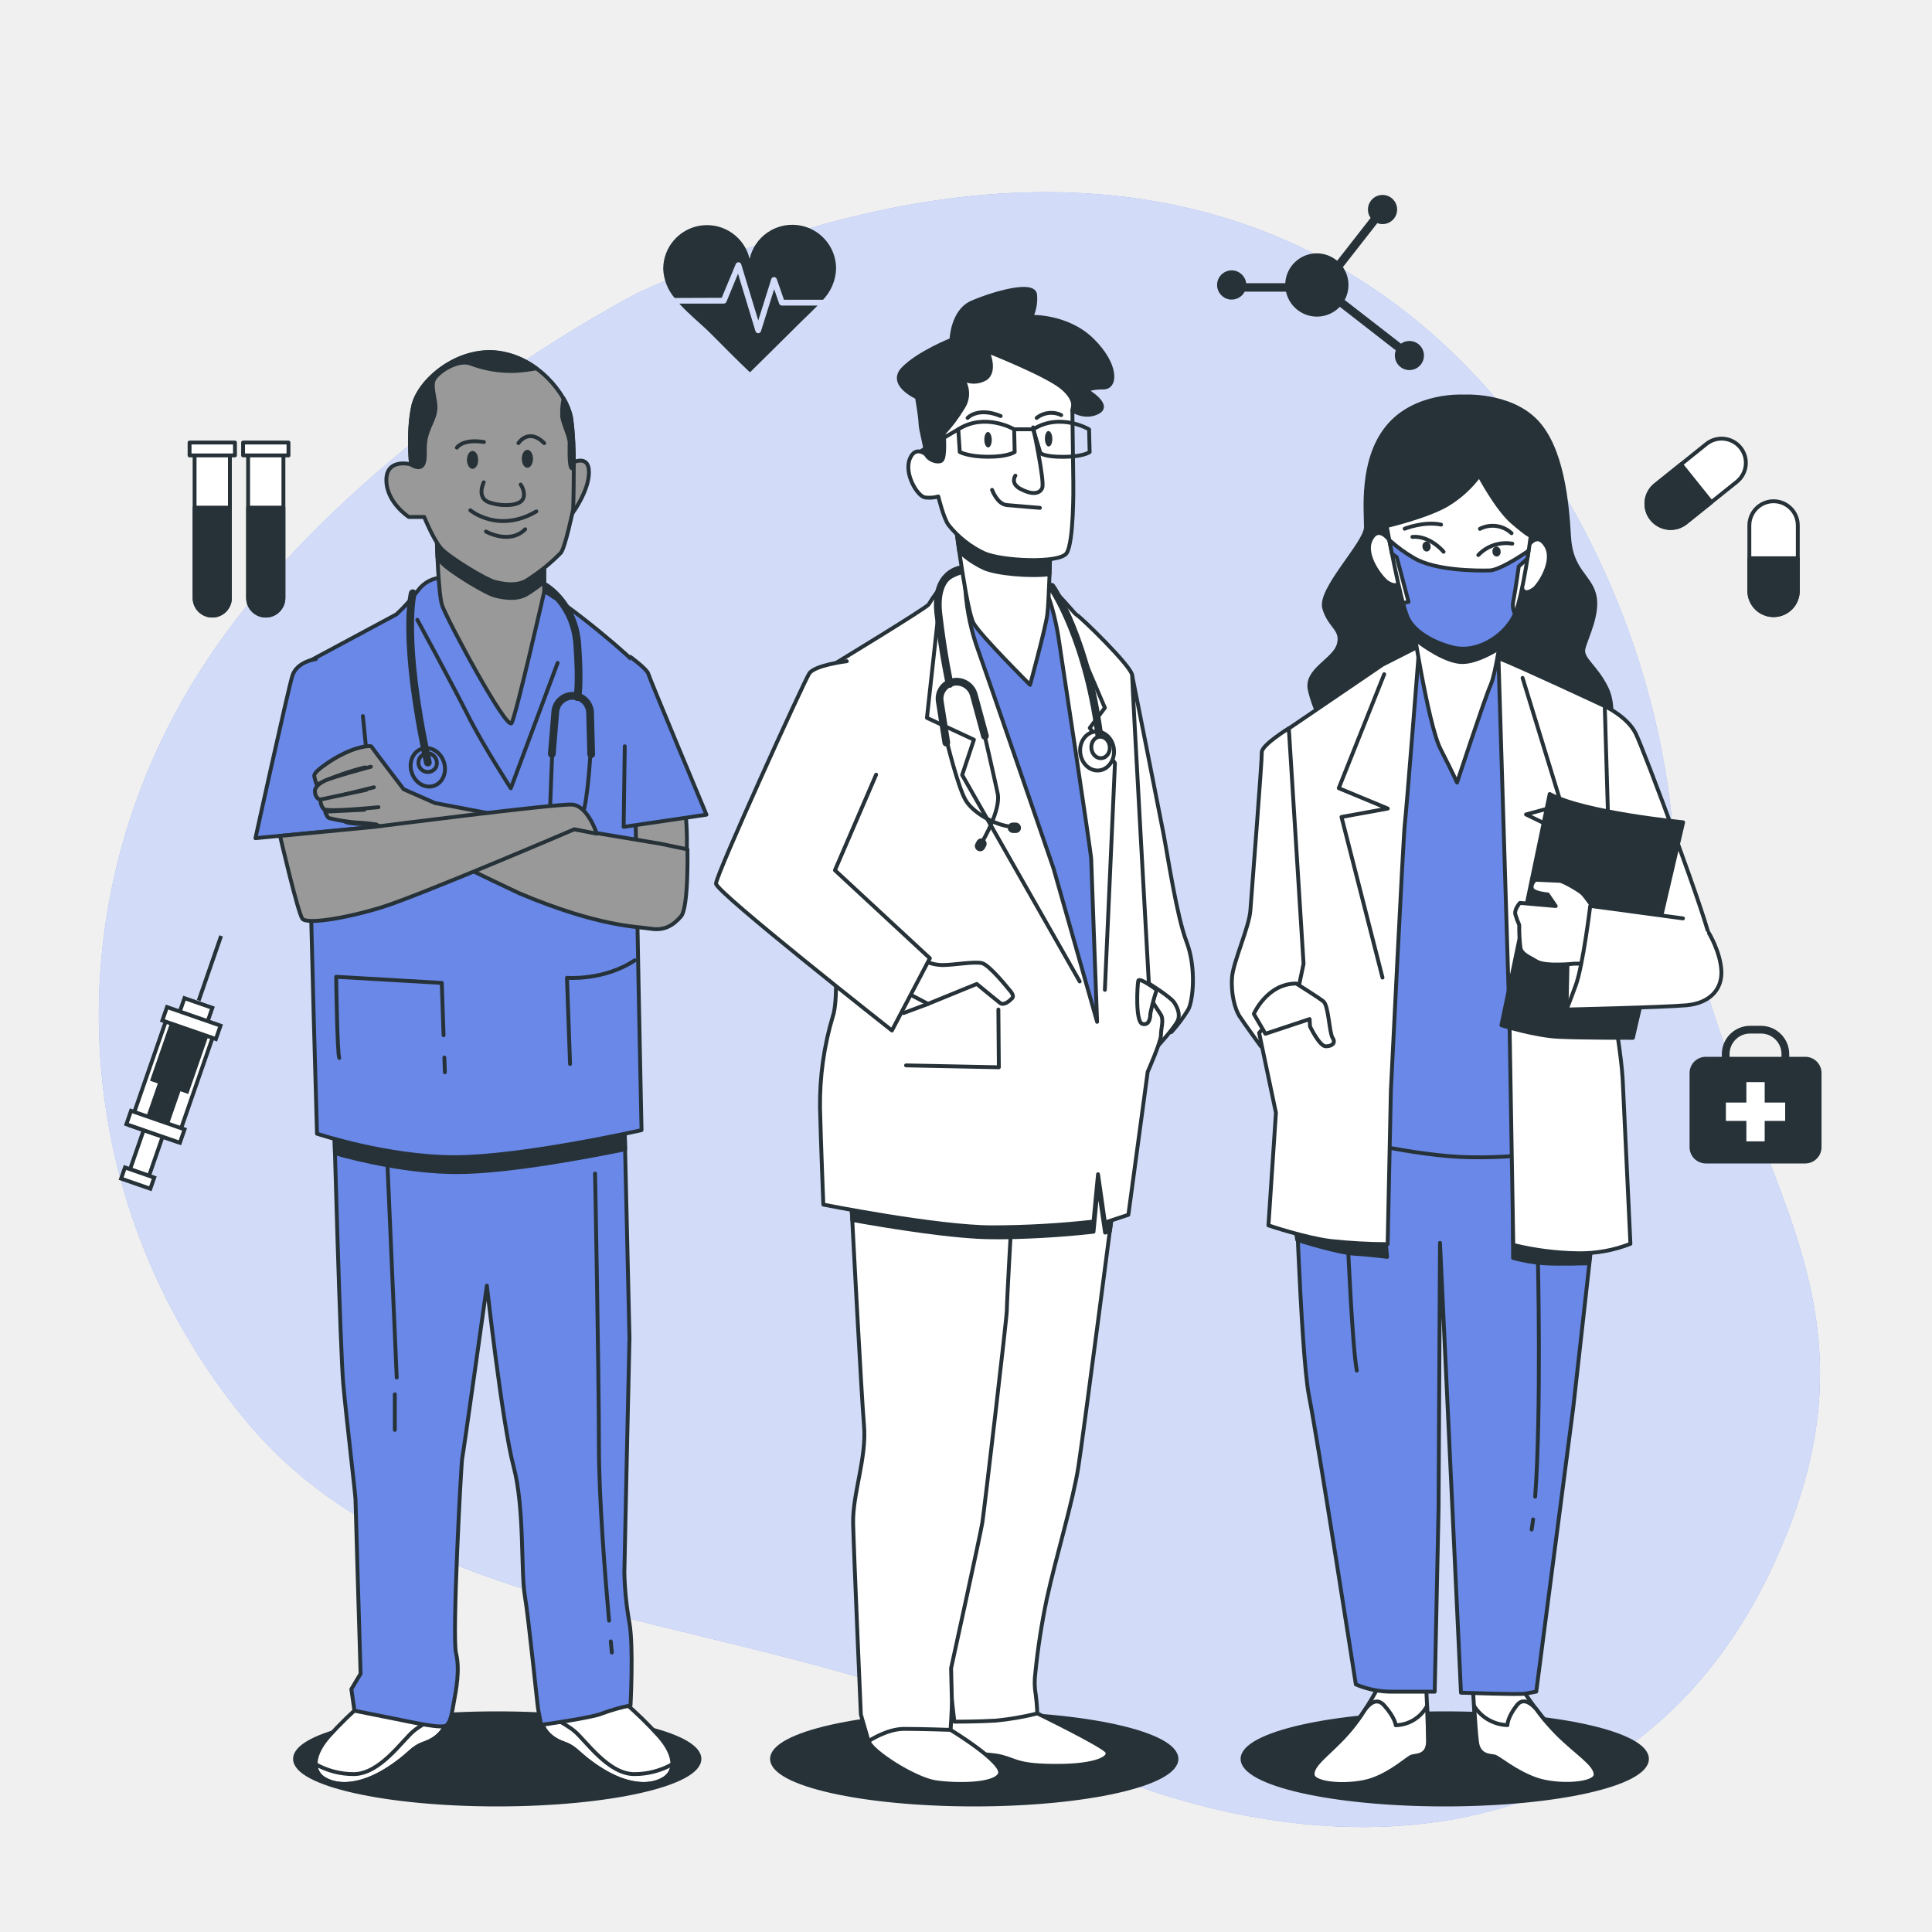
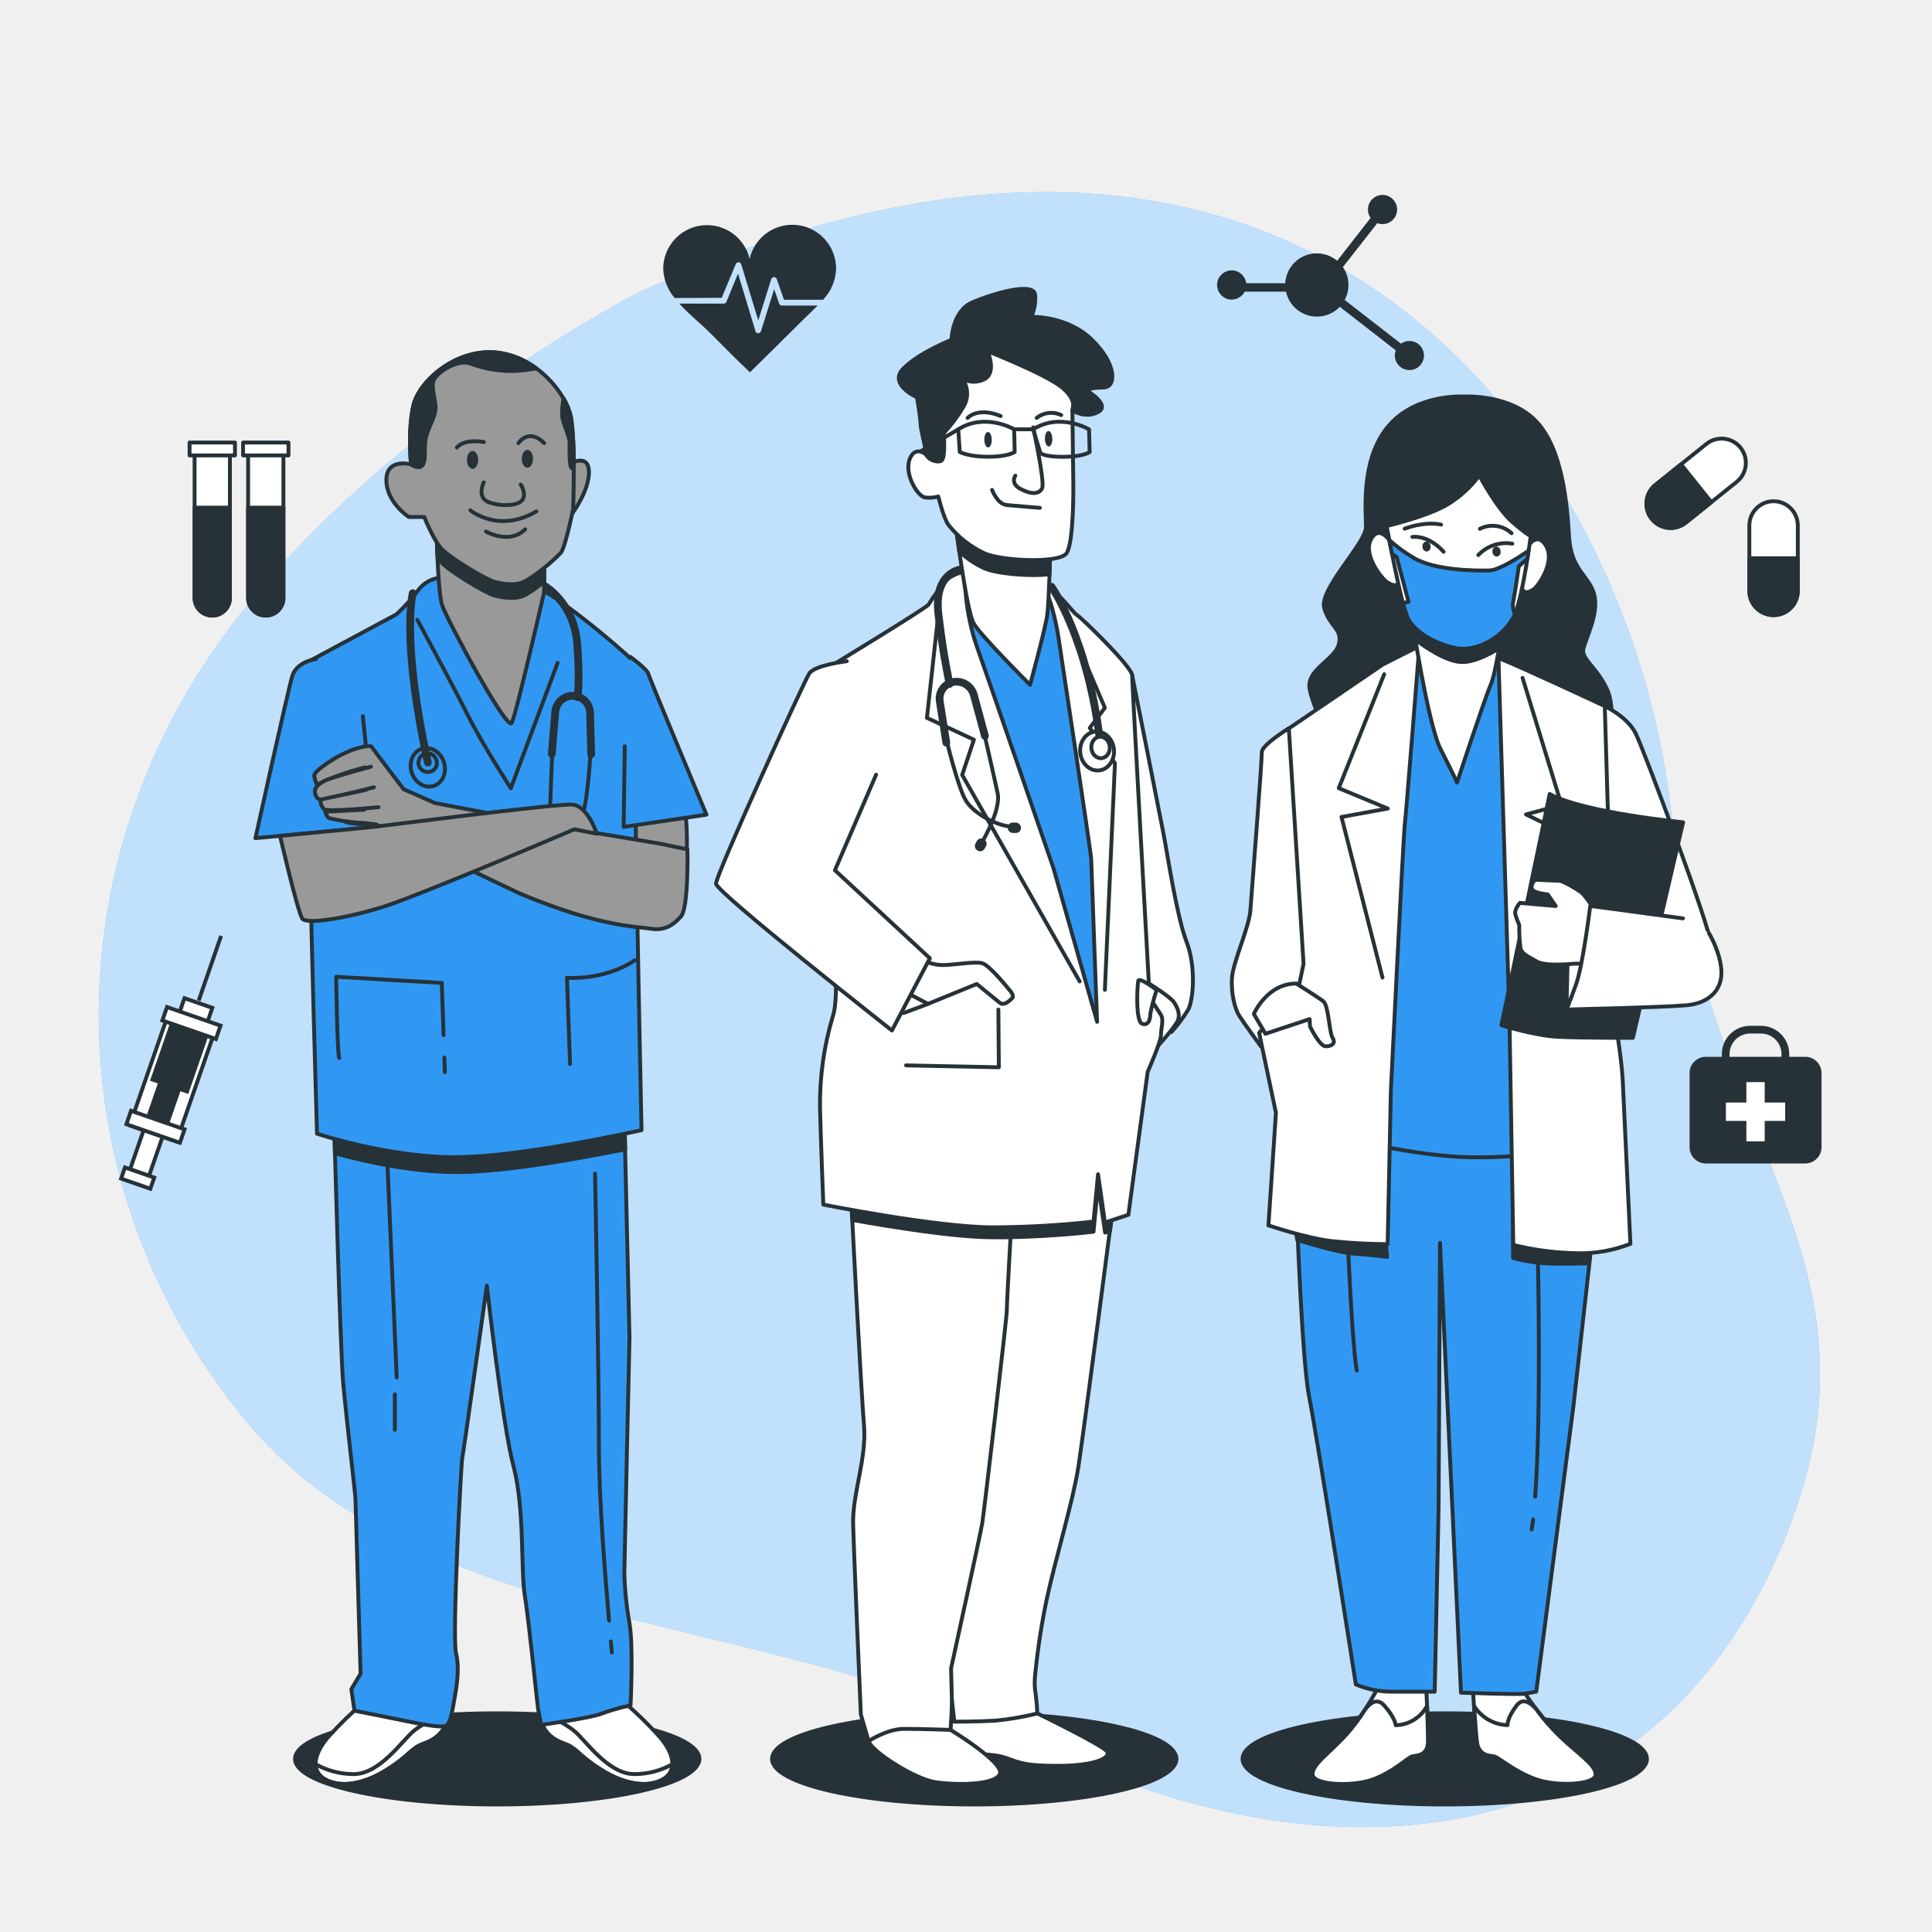
<svg xmlns="http://www.w3.org/2000/svg" viewBox="0 0 500 500">
-   <g id="freepik--background-simple--inject-70">
-     <path d="M165.19,75.75s-75.77,38.61-113.56,98.1-34.8,136,11.12,192.78S196.44,416,269.93,452s154.57,28.58,189.32-47.66S441.6,299.57,432.6,211.36,344.07-6,165.19,75.75Z" style="fill:#6988E7" />
+   <g id="freepik--background-simple--inject-2">
+     <path d="M165.19,75.75s-75.77,38.61-113.56,98.1-34.8,136,11.12,192.78S196.44,416,269.93,452s154.57,28.58,189.32-47.66S441.6,299.57,432.6,211.36,344.07-6,165.19,75.75Z" style="fill:#3098F3" />
    <path d="M165.19,75.75s-75.77,38.61-113.56,98.1-34.8,136,11.12,192.78S196.44,416,269.93,452s154.57,28.58,189.32-47.66S441.6,299.57,432.6,211.36,344.07-6,165.19,75.75Z" style="fill:#fff;opacity:0.7" />
  </g>
-   <g id="freepik--Icons--inject-70">
+   <g id="freepik--Icons--inject-2">
    <path d="M467.2,273.5h-4.15v-.71a7.32,7.32,0,0,0-7.31-7.31h-2.81a7.32,7.32,0,0,0-7.32,7.31v.71h-4.14a4.2,4.2,0,0,0-4.21,4.21v19.18a4.21,4.21,0,0,0,4.21,4.21H467.2a4.22,4.22,0,0,0,4.21-4.21V277.71A4.21,4.21,0,0,0,467.2,273.5Zm-19.59-.71a5.32,5.32,0,0,1,5.32-5.31h2.81a5.31,5.31,0,0,1,5.31,5.31v.71H447.61Z" style="fill:#263238" />
    <polygon points="462 285.34 456.7 285.34 456.7 280.05 451.96 280.05 451.96 285.34 446.66 285.34 446.66 290.09 451.96 290.09 451.96 295.38 456.7 295.38 456.7 290.09 462 290.09 462 285.34" style="fill:#fff" />
    <path d="M459,159.2h0a6.27,6.27,0,0,1-6.27-6.28V136a6.27,6.27,0,0,1,6.27-6.28h0a6.27,6.27,0,0,1,6.27,6.28v16.89A6.27,6.27,0,0,1,459,159.2Z" style="fill:#fff;stroke:#263238;stroke-linecap:round;stroke-linejoin:round" />
    <path d="M459,159.2h0a6.27,6.27,0,0,1-6.27-6.28v-8.45h12.54v8.45A6.27,6.27,0,0,1,459,159.2Z" style="fill:#263238;stroke:#263238;stroke-linecap:round;stroke-linejoin:round" />
    <path d="M427.46,134.28h0a6.26,6.26,0,0,1,1-8.82l13.17-10.58a6.29,6.29,0,0,1,8.83,1h0a6.28,6.28,0,0,1-1,8.82l-13.18,10.57A6.27,6.27,0,0,1,427.46,134.28Z" style="fill:#fff;stroke:#263238;stroke-linecap:round;stroke-linejoin:round" />
    <path d="M427.46,134.28h0a6.26,6.26,0,0,1,1-8.82l6.59-5.29,7.85,9.79-6.59,5.28A6.27,6.27,0,0,1,427.46,134.28Z" style="fill:#263238;stroke:#263238;stroke-linecap:round;stroke-linejoin:round" />
    <path d="M364.75,88.24a3.75,3.75,0,0,0-2.18.7L348,77.63a8.15,8.15,0,0,0-.46-8.5l8.9-11.38a3.78,3.78,0,1,0-2.42-3.52,3.69,3.69,0,0,0,.69,2.17l-8.66,11.09a8.17,8.17,0,0,0-13.42,5.8H322.51a3.78,3.78,0,1,0-.39,2.19h10.7a8.18,8.18,0,0,0,13.92,3.92l14.49,11.27a3.77,3.77,0,1,0,3.52-2.43Z" style="fill:#263238" />
    <path d="M68.78,159.32h0a4.58,4.58,0,0,1-4.57-4.57v-38h9.14v38A4.57,4.57,0,0,1,68.78,159.32Z" style="fill:#fff;stroke:#263238;stroke-linecap:round;stroke-linejoin:round" />
    <path d="M68.78,159.32h0a4.58,4.58,0,0,1-4.57-4.57V131.38h9.14v23.37A4.57,4.57,0,0,1,68.78,159.32Z" style="fill:#263238;stroke:#263238;stroke-linecap:round;stroke-linejoin:round" />
    <rect x="62.91" y="114.53" width="11.75" height="3.33" style="fill:#fff;stroke:#263238;stroke-linecap:round;stroke-linejoin:round" />
    <path d="M54.93,159.32h0a4.58,4.58,0,0,1-4.57-4.57v-38H59.5v38A4.57,4.57,0,0,1,54.93,159.32Z" style="fill:#fff;stroke:#263238;stroke-linecap:round;stroke-linejoin:round" />
    <path d="M54.93,159.32h0a4.58,4.58,0,0,1-4.57-4.57V131.38H59.5v23.37A4.57,4.57,0,0,1,54.93,159.32Z" style="fill:#263238;stroke:#263238;stroke-linecap:round;stroke-linejoin:round" />
    <rect x="49.06" y="114.53" width="11.75" height="3.33" style="fill:#fff;stroke:#263238;stroke-linecap:round;stroke-linejoin:round" />
    <path d="M186.78,77.07l3.64-8.74a.77.77,0,0,1,.73-.46.75.75,0,0,1,.68.53l4.41,14.54,3.36-10.71a.75.75,0,0,1,.7-.53.8.8,0,0,1,.72.5l1.87,5.38H213a12.21,12.21,0,0,0,3.38-8A11.33,11.33,0,0,0,194,67a11.33,11.33,0,0,0-22.36,2.59,12.36,12.36,0,0,0,2.95,7.53Z" style="fill:#263238" />
    <path d="M202.36,79.08a.75.75,0,0,1-.71-.5l-1.3-3.74-3.41,10.87a.76.76,0,0,1-.72.53h0a.74.74,0,0,1-.71-.54L191,70.83l-3,7.28a.75.75,0,0,1-.69.46H175.8c2.47,2.76,5.55,5.2,7.85,7.47,3.48,3.44,6.89,7,10.44,10.32,4.55-4.49,9.13-9,13.64-13.49,1.25-1.25,2.61-2.49,3.87-3.79Z" style="fill:#263238" />
    <rect x="36.2" y="287.7" width="5.19" height="16.19" transform="translate(-21.51 587.97) rotate(-160.87)" style="fill:#fff;stroke:#263238;stroke-miterlimit:10" />
    <rect x="31.63" y="303.36" width="8.01" height="3.05" transform="translate(-30.62 604.62) rotate(-160.87)" style="fill:#fff;stroke:#263238;stroke-miterlimit:10" />
    <rect x="38.04" y="264.83" width="12.83" height="29.33" transform="translate(-5.16 558.11) rotate(-160.87)" style="fill:#fff;stroke:#263238;stroke-miterlimit:10" />
    <rect x="41.87" y="265.19" width="9.47" height="16.19" transform="translate(1.06 546.75) rotate(-160.87)" style="fill:#263238;stroke:#263238;stroke-miterlimit:10" />
    <rect x="40.4" y="275.58" width="5.19" height="16.19" transform="translate(-9.36 565.77) rotate(-160.87)" style="fill:#263238;stroke:#263238;stroke-miterlimit:10" />
    <rect x="32.91" y="289.78" width="14.66" height="3.67" transform="translate(-17.31 580.31) rotate(-160.87)" style="fill:#fff;stroke:#263238;stroke-miterlimit:10" />
    <rect x="46.74" y="259.44" width="7.64" height="4.89" transform="translate(12.49 525.88) rotate(-160.87)" style="fill:#fff;stroke:#263238;stroke-miterlimit:10" />
    <rect x="42.23" y="262.94" width="14.66" height="3.67" transform="translate(9.6 531.16) rotate(-160.87)" style="fill:#fff;stroke:#263238;stroke-miterlimit:10" />
    <line x1="51.42" y1="258.95" x2="57.22" y2="242.21" style="fill:none;stroke:#263238;stroke-miterlimit:10" />
  </g>
-   <g id="freepik--character-3--inject-70">
+   <g id="freepik--character-3--inject-2">
    <ellipse cx="373.9" cy="455.2" rx="52.33" ry="11.8" style="fill:#263238;stroke:#263238;stroke-linecap:round;stroke-linejoin:round" />
    <path d="M333.55,188.48s-7.08,4.33-7,6.23-2.64,36.55-2.95,40.88-4.43,13.27-4.75,17.33.7,8.13,1.89,10,5.56,7.85,5.56,7.85l11.75-18.15a103.73,103.73,0,0,0,.18-11.91C338.05,232.06,333.55,188.48,333.55,188.48Z" style="fill:#fff;stroke:#263238;stroke-linecap:round;stroke-linejoin:round" />
    <path d="M378.76,102.62s-12.5-.8-19.62,7.87-5.59,21.93-5.64,26-12.14,16-10.8,20.86,4.9,5.41,3.76,9.47-8.58,6.5-7.5,11.65,5,12.45,5,12.45l72,.49s2.57-7.58-.17-13.27-6.63-7.57-6-10.28,4.11-9.21,2.77-14.08-6-6.22-6.49-14.89-1.77-23-8.65-30S378.76,102.62,378.76,102.62Z" style="fill:#263238;stroke:#263238;stroke-linecap:round;stroke-linejoin:round" />
    <path d="M356.62,436.73a64,64,0,0,1-8,11.92c-4.6,5.15-9.06,7.86-8.91,10.57s10.19,3.24,15.5,1.34,9.17-5.69,10.24-6,4.06,0,4.13-3.8-.51-14.62-.51-14.62Z" style="fill:#fff;stroke:#263238;stroke-linecap:round;stroke-linejoin:round" />
    <path d="M355.19,460.56c5.32-1.9,9.17-5.69,10.24-6s4.06,0,4.13-3.8c0-2-.11-6-.25-9.27a9.45,9.45,0,0,1-8.1,5s-.1-1.9-3-5.14c-1.87-2.12-3.76-.45-4.86,1l-.89,1.34-.07.13h0a48,48,0,0,1-3.78,4.87c-4.6,5.15-9.06,7.86-8.91,10.57S349.88,462.46,355.19,460.56Z" style="fill:#fff;stroke:#263238;stroke-linecap:round;stroke-linejoin:round" />
    <path d="M393.67,436.71a74.28,74.28,0,0,0,9.3,11.91c5.15,5.14,9.9,7.84,10,10.55s-9.84,3.25-15.36,1.36-9.78-5.68-10.87-5.95-4.07,0-4.54-3.78-1.06-14.62-1.06-14.62Z" style="fill:#fff;stroke:#263238;stroke-linecap:round;stroke-linejoin:round" />
    <path d="M397.65,460.53c-5.51-1.89-9.78-5.68-10.87-5.95s-4.07,0-4.54-3.78c-.25-2-.53-6-.74-9.28a10.6,10.6,0,0,0,8.63,4.94s-.1-1.9,2.43-5.15c1.65-2.11,3.72-.45,5,1,.33.44.67.88,1,1.34l.09.13h0a59.77,59.77,0,0,0,4.3,4.87c5.15,5.14,9.9,7.84,10,10.55S403.17,462.42,397.65,460.53Z" style="fill:#fff;stroke:#263238;stroke-linecap:round;stroke-linejoin:round" />
-     <path d="M334.87,293.8s1.67,56.31,3.89,67.41,12.13,74.72,12.13,74.72a23.81,23.81,0,0,0,9.58,1.88H371.3l1-47.38.37-68.77,5.43,116.41s14.92.53,16.53.26,2.95-.54,2.95-.54l9.59-73.65,5.49-49,.3-19.49s-45.84-1.59-59.16-2.67S335,291.63,335,291.63Z" style="fill:#6988E7;stroke:#263238;stroke-linecap:round;stroke-linejoin:round" />
+     <path d="M334.87,293.8s1.67,56.31,3.89,67.41,12.13,74.72,12.13,74.72a23.81,23.81,0,0,0,9.58,1.88H371.3l1-47.38.37-68.77,5.43,116.41s14.92.53,16.53.26,2.95-.54,2.95-.54l9.59-73.65,5.49-49,.3-19.49s-45.84-1.59-59.16-2.67S335,291.63,335,291.63Z" style="fill:#3098F3;stroke:#263238;stroke-linecap:round;stroke-linejoin:round" />
    <path d="M396.77,393.22c-.12.94-.24,1.81-.38,2.61" style="fill:none;stroke:#263238;stroke-linecap:round;stroke-linejoin:round" />
    <path d="M398,325.43s.93,40.12-.7,61.9" style="fill:none;stroke:#263238;stroke-linecap:round;stroke-linejoin:round" />
    <path d="M348.85,322.21s1.15,26.54,2.29,32.49" style="fill:none;stroke:#263238;stroke-linecap:round;stroke-linejoin:round" />
    <path d="M391.58,305.3v20.26a43.83,43.83,0,0,0,7.93,1.37c4.11.27,11.78,0,11.78,0l.55-7.67Z" style="fill:#263238;stroke:#263238;stroke-linecap:round;stroke-linejoin:round" />
    <path d="M335.72,320.9s10.41,3.29,14.79,3.56,8.48.82,8.48.82l-.54-5.47-23.28-2.19Z" style="fill:#263238;stroke:#263238;stroke-linecap:round;stroke-linejoin:round" />
-     <path d="M367.32,167.07l-8.17,9.21-22.66,16.53L341.32,293s18.06,4.86,33.56,6.21,35.43-2.2,35.43-2.2l-2.93-105s-8.82-13-13.34-16.51-6.59-6.76-12.58-7.3S367.32,167.07,367.32,167.07Z" style="fill:#6988E7;stroke:#263238;stroke-linecap:round;stroke-linejoin:round" />
+     <path d="M367.32,167.07l-8.17,9.21-22.66,16.53L341.32,293s18.06,4.86,33.56,6.21,35.43-2.2,35.43-2.2l-2.93-105s-8.82-13-13.34-16.51-6.59-6.76-12.58-7.3S367.32,167.07,367.32,167.07Z" style="fill:#3098F3;stroke:#263238;stroke-linecap:round;stroke-linejoin:round" />
    <path d="M357.84,172l-24.29,16.53,3.81,60.91-1.29,6.12-10.21,11.76,4.35,20.66-1.94,29.15s9.65,3.25,16.19,4.05a142.42,142.42,0,0,0,14.66.81l.84-39.8s3.23-66.07,3.61-69,3.75-46,3.75-46Z" style="fill:#fff;stroke:#263238;stroke-linecap:round;stroke-linejoin:round" />
    <polyline points="358.23 174.49 346.47 203.98 359.16 209.25 347.18 211.43 357.79 253" style="fill:none;stroke:#263238;stroke-linecap:round;stroke-linejoin:round" />
    <path d="M365.28,159.22s4.22,28.15,7.54,34.65,4.26,8.66,4.26,8.66,7.22-21.94,8.67-25.19,3-14.89,3-14.89S374.36,167.06,365.28,159.22Z" style="fill:#fff;stroke:#263238;stroke-linecap:round;stroke-linejoin:round" />
    <path d="M365.28,159.22s.38,2.56,1,6.31c2.11,1.61,7.7,5.59,11.83,5.8,3.15.16,7.15-1.88,9.81-3.51.48-2.95.81-5.37.81-5.37S374.36,167.06,365.28,159.22Z" style="fill:#263238;stroke:#263238;stroke-linecap:round;stroke-linejoin:round" />
    <path d="M359.55,139.76s-2.88-4.1-4.82,0,3,10.17,4.38,11c3.92,2.33,2.88-2,2.88-2Z" style="fill:#fff;stroke:#263238;stroke-linecap:round;stroke-linejoin:round" />
    <path d="M395.32,141.53s2.43-4.24,4.81-.24-1.91,10.29-3.19,11.18c-3.66,2.53-3.08-1.81-3.08-1.81Z" style="fill:#fff;stroke:#263238;stroke-linecap:round;stroke-linejoin:round" />
    <path d="M358.87,136.14s10.44-2.44,15.7-5.55a28.82,28.82,0,0,0,8.27-7.53s4.52,8.54,8.5,12,4.81,3.66,4.81,3.66-1.91,14.95-4.07,20.15-9.21,10.26-15.79,8.8c-3.74-.82-10.22-3.52-12.1-8.07S358.87,136.14,358.87,136.14Z" style="fill:#fff;stroke:#263238;stroke-linecap:round;stroke-linejoin:round" />
-     <path d="M385.51,147.63c-3.24.08-14.09.1-19.69-3.28a37.17,37.17,0,0,1-6.27-4.59c.2,1,.44,2.25.7,3.55l1.22.89,3.06,11.56-1.43.31a34.62,34.62,0,0,0,1.09,3.49c1.88,4.55,8.36,7.25,12.1,8.07,6.57,1.45,13.6-3.58,15.78-8.77a4.93,4.93,0,0,1-.43-3.27c.63-3.27,1.41-9,1.41-9l2.23-2c.12-.73.22-1.43.32-2.07C392.9,144.39,387.84,147.57,385.51,147.63Z" style="fill:#6988E7;stroke:#263238;stroke-linecap:round;stroke-linejoin:round" />
+     <path d="M385.51,147.63c-3.24.08-14.09.1-19.69-3.28a37.17,37.17,0,0,1-6.27-4.59c.2,1,.44,2.25.7,3.55l1.22.89,3.06,11.56-1.43.31a34.62,34.62,0,0,0,1.09,3.49c1.88,4.55,8.36,7.25,12.1,8.07,6.57,1.45,13.6-3.58,15.78-8.77a4.93,4.93,0,0,1-.43-3.27c.63-3.27,1.41-9,1.41-9l2.23-2c.12-.73.22-1.43.32-2.07C392.9,144.39,387.84,147.57,385.51,147.63Z" style="fill:#3098F3;stroke:#263238;stroke-linecap:round;stroke-linejoin:round" />
    <path d="M373.6,142.8s-3.49-4.24-8.07-3.85" style="fill:none;stroke:#263238;stroke-linecap:round;stroke-linejoin:round" />
    <path d="M382.59,143.64a9.89,9.89,0,0,1,8.79-2.94" style="fill:none;stroke:#263238;stroke-linecap:round;stroke-linejoin:round" />
    <path d="M363.52,136.83s5-2,9.43-1.06" style="fill:none;stroke:#263238;stroke-linecap:round;stroke-linejoin:round" />
    <path d="M383,136.86a7.21,7.21,0,0,1,8.19,1.14" style="fill:none;stroke:#263238;stroke-linecap:round;stroke-linejoin:round" />
    <path d="M370.24,141.41a1.18,1.18,0,0,1-1,1.34,1.24,1.24,0,0,1-1.1-1.29,1.17,1.17,0,0,1,1-1.34A1.25,1.25,0,0,1,370.24,141.41Z" style="fill:#263238" />
    <path d="M388.35,142.71a1.15,1.15,0,0,1-1,1.34,1.23,1.23,0,0,1-1.1-1.28,1.15,1.15,0,0,1,1-1.34A1.23,1.23,0,0,1,388.35,142.71Z" style="fill:#263238" />
    <path d="M415.28,182.74s5.83,2.7,8,7,19.52,50.89,19.44,54.41-5.82,7.58-11.2,8.13-13.22-9.2-14.39-10.82-1.38-20.58-1.38-20.58Z" style="fill:#fff;stroke:#263238;stroke-linecap:round;stroke-linejoin:round" />
    <path d="M387.8,170.3l2.84,93.14,1,58.75a74.65,74.65,0,0,0,16.63,2.15,35.42,35.42,0,0,0,13.68-2.44s-1.7-36.55-2-42.51-2.28-17.33-2.28-17.33l-2.36-79.32S393.34,172.46,387.8,170.3Z" style="fill:#fff;stroke:#263238;stroke-linecap:round;stroke-linejoin:round" />
    <polyline points="394.04 175.44 404.11 208.29 394.93 210.78 403.86 215.11 392.72 250.5" style="fill:#fff;stroke:#263238;stroke-linecap:round;stroke-linejoin:round" />
    <path d="M401.06,205.49l-12.49,59.84s8.54,2.7,14.78,3,19.24.26,19.24.26l13-55.78S410,210.36,401.06,205.49Z" style="fill:#263238;stroke:#263238;stroke-linecap:round;stroke-linejoin:round" />
    <path d="M405.41,261.26l.41-18.7,9.91,2.09S409.18,259.08,405.41,261.26Z" style="fill:#fff;stroke:#263238;stroke-linecap:round;stroke-linejoin:round" />
    <path d="M413,235.8s-2.64-3.78-3.49-4.6-5.05-3.24-5.86-3.24-5.16-.27-6-.27-1.79,1.9-.93,2.71,3.85,1.08,3.85,1.08l2.05,3-9.25-.81s-1.54,1.63-1.19,3a18.41,18.41,0,0,0,1,2.71,42.77,42.77,0,0,0,.31,5.95c.36,1.63,2,2.17,4.25,3.52s9.78.54,9.78.54H411Z" style="fill:#fff;stroke:#263238;stroke-linecap:round;stroke-linejoin:round" />
    <path d="M435.55,237.68l-24-3.23s-1.87,15.44-3.76,20.58-2.38,6.23-2.38,6.23,25.15-.56,31.08-1.1,9.26-4.07,9-8.94-3.23-9.75-3.23-9.75" style="fill:#fff;stroke:#263238;stroke-linecap:round;stroke-linejoin:round" />
    <path d="M335.47,254.54s5.6,3.51,7,4.6,1.52,8.12,2.41,9.47-.16,2.17-1.78,2.17-4.07-5.14-4.07-5.14l-.1-1.9-11.44,3.8-3-5.14S327.89,254.54,335.47,254.54Z" style="fill:#fff;stroke:#263238;stroke-linecap:round;stroke-linejoin:round" />
  </g>
-   <g id="freepik--character-2--inject-70">
+   <g id="freepik--character-2--inject-2">
    <ellipse cx="252.13" cy="455.2" rx="52.33" ry="11.8" style="fill:#263238;stroke:#263238;stroke-linecap:round;stroke-linejoin:round" />
    <path d="M293,174.79s6.86,34.43,8.08,40.8,3.46,21.51,6,28.15,1.71,15.14.44,17.53a39.59,39.59,0,0,1-4.37,5.84L294.63,256s-5.07-54.44-5.26-62.15S293,174.79,293,174.79Z" style="fill:#fff;stroke:#263238;stroke-linecap:round;stroke-linejoin:round" />
    <path d="M297.52,254.64s5.4,3.37,6.35,4.8,1.63,3.25.89,4.8-4.77,6.23-5.79,7.14-1.88-2.72-2-5.84S297.52,254.64,297.52,254.64Z" style="fill:#fff;stroke:#263238;stroke-linecap:round;stroke-linejoin:round" />
    <path d="M268.48,443.44s16.93,8.23,18,9.83S283.69,457,273.6,457s-10.39-1.33-14.4-2.39-12-.27-13.08-2.66.8-10.62.8-10.62Z" style="fill:#fff;stroke:#263238;stroke-linecap:round;stroke-linejoin:round" />
    <path d="M246,447.69s14,8.5,12.77,11.42-11.35,2.92-16.68,2.12-16.66-8-17.26-10.62.9-6.64,9.11-7.43S246,447.69,246,447.69Z" style="fill:#fff;stroke:#263238;stroke-linecap:round;stroke-linejoin:round" />
    <path d="M288.5,308.8s-8,61.61-9.39,70.64-5.8,23.37-8.18,34.26a181.53,181.53,0,0,0-3,19.39,18.18,18.18,0,0,0,.13,5.57c.34,2.66.39,4.78.39,4.78a72.54,72.54,0,0,1-10.84,1.86c-4.51.27-10.62.27-10.62.27l-2-17.26s1.49-25.5,2.37-32.93,1.82-65.86,1.78-67.46-.39-15.67-.39-15.67L276,309.33s3.72-10.62,9.31-10.09S288.5,308.8,288.5,308.8Z" style="fill:#fff;stroke:#263238;stroke-linecap:round;stroke-linejoin:round" />
    <path d="M285.35,299.24c-5.59-.53-9.31,10.09-9.31,10.09l-27.28,2.92s.09,3.74.18,7.58c2.91.26,5.6.41,7.9.41A240.45,240.45,0,0,0,283,318.77l1.17-12.24L286,319l1.26-.41c.78-5.94,1.28-9.81,1.28-9.81S290.94,299.77,285.35,299.24Z" style="fill:#263238;stroke:#263238;stroke-linecap:round;stroke-linejoin:round" />
    <path d="M220.3,310.66s0,.38.06,1.07c.37,7.26,2.57,49.33,3.24,57.09.75,8.5-3,17.79-2.81,25.49s2,49.4,2,49.4l2,6.9s4.7-3.18,9.21-3.18,12,.26,12,.26.39-5.58.35-7.43-.21-8.5-.21-8.5,7.63-34.79,8.09-37.71,6.38-53.38,6.34-55,1.25-24.17,1.25-24.17Z" style="fill:#fff;stroke:#263238;stroke-linecap:round;stroke-linejoin:round" />
    <path d="M261.54,320.19c.17-3.08.29-5.28.29-5.28l-41.53-4.25s0,.38.06,1.07c0,.88.11,2.27.21,4,9.71,1.74,26.56,4.48,36.27,4.48C258.44,320.24,260,320.22,261.54,320.19Z" style="fill:#263238;stroke:#263238;stroke-linecap:round;stroke-linejoin:round" />
    <path d="M250.9,147.6s-4.39.74-6.06,2.7a44,44,0,0,0-4.5,6.12c-.23.74-26.05,16.41-26.05,16.41l1.86,74.72s.77,11.51-.6,15.43a79,79,0,0,0-3.33,23.77c.24,9.55.86,25,.86,25s29.55,5.88,43.76,5.88A240.45,240.45,0,0,0,283,316.14l1.17-12.25,1.78,12.5,6.07-2,5-37s3.48-7.84,3.44-9.56.88-3.92-.13-5.39-2.81-4.41-2.81-4.41S293,177,293,174.79s-13.37-15.18-14.36-15.67-7.09-9.56-15-12S250.9,147.6,250.9,147.6Z" style="fill:#fff;stroke:#263238;stroke-linecap:round;stroke-linejoin:round" />
    <polyline points="242.85 158.87 239.89 185.78 252.05 191.43 249.01 200.56 279.42 254" style="fill:none;stroke:#263238;stroke-linecap:round;stroke-linejoin:round" />
    <polyline points="276.82 161.89 285.94 183.18 282.03 188.39 288.55 197.51 285.94 256.17" style="fill:none;stroke:#263238;stroke-linecap:round;stroke-linejoin:round" />
-     <path d="M249.77,151.28a56.54,56.54,0,0,0,2.83,15.43c2.63,7.35,20.06,58.06,20.06,58.06l11.27,39.68s-1.49-40.42-1.53-42.13-8.54-57.82-8.54-57.82-1.45-9.06-3.74-12.49S252.48,142.21,249.77,151.28Z" style="fill:#6988E7;stroke:#263238;stroke-linecap:round;stroke-linejoin:round" />
+     <path d="M249.77,151.28a56.54,56.54,0,0,0,2.83,15.43c2.63,7.35,20.06,58.06,20.06,58.06l11.27,39.68s-1.49-40.42-1.53-42.13-8.54-57.82-8.54-57.82-1.45-9.06-3.74-12.49S252.48,142.21,249.77,151.28Z" style="fill:#3098F3;stroke:#263238;stroke-linecap:round;stroke-linejoin:round" />
    <path d="M248.69,147.36s-7.09.73-5.84,11.51,2.9,18.13,2.9,18.13" style="fill:none;stroke:#263238;stroke-linecap:round;stroke-linejoin:round;stroke-width:2px" />
    <path d="M244.88,191.21s3,12.49,5.05,15.92,8.25,6.86,12.66,6.86" style="fill:none;stroke:#263238;stroke-linecap:round;stroke-linejoin:round" />
    <path d="M254.36,188.27s3.3,14.45,3.85,17.15-1.27,7.83-4.33,13" style="fill:none;stroke:#263238;stroke-linecap:round;stroke-linejoin:round" />
    <path d="M253,220.13h0a1.36,1.36,0,0,1-.54-1.84l.35-.64a1.32,1.32,0,0,1,1.82-.49h0a1.37,1.37,0,0,1,.55,1.84l-.35.63A1.33,1.33,0,0,1,253,220.13Z" style="fill:#263238" />
    <path d="M264.23,214.26h0a1.31,1.31,0,0,1-1.36,1.31l-.73,0a1.37,1.37,0,0,1-1.34-1.38h0a1.3,1.3,0,0,1,1.35-1.31l.73,0A1.39,1.39,0,0,1,264.23,214.26Z" style="fill:#263238" />
    <path d="M244.9,192.19l-1.68-10.65a4.38,4.38,0,0,1,3.31-5h0a4.63,4.63,0,0,1,5.5,3.32l2.87,10.6" style="fill:none;stroke:#263238;stroke-linecap:round;stroke-linejoin:round;stroke-width:2px" />
    <ellipse cx="283.94" cy="194.34" rx="4.38" ry="5.05" transform="translate(-17.97 29.29) rotate(-5.72)" style="fill:#fff;stroke:#263238;stroke-linecap:round;stroke-linejoin:round" />
    <path d="M272.13,151.85s9.63,13.55,12.7,41.17" style="fill:none;stroke:#263238;stroke-linecap:round;stroke-linejoin:round;stroke-width:2px" />
    <ellipse cx="284.84" cy="193.42" rx="2.39" ry="2.79" transform="translate(-16.69 27.21) rotate(-5.31)" style="fill:#fff;stroke:#263238;stroke-linecap:round;stroke-linejoin:round" />
    <path d="M299.16,256.75a49.77,49.77,0,0,0-1.45,5.58c0,.8-.19,3.19-2.06,2.65s-1.31-10.09-1.07-11.15,4.79,2.37,4.79,2.37" style="fill:#fff;stroke:#263238;stroke-linecap:round;stroke-linejoin:round" />
    <path d="M238.46,248.29a11.89,11.89,0,0,0,5.42,1.47c2.94,0,8.31-1,10.28-.49s7,6.85,7,6.85,1.5,1.47.79,2.21-2.16,2-3.16,1.22-6-4.9-6-4.9l-12.61,5.15L235,257.1Z" style="fill:#fff;stroke:#263238;stroke-linecap:round;stroke-linejoin:round" />
    <path d="M219.15,171.12s-8.31,1-9.72,3.18-24.18,52.18-24.13,54.39,45.53,38,45.53,38L240.65,248l-24.57-22.78,10.66-24.74" style="fill:#fff;stroke:#263238;stroke-linecap:round;stroke-linejoin:round" />
    <polyline points="234.48 275.72 258.5 276.21 258.38 261.27" style="fill:none;stroke:#263238;stroke-linecap:round;stroke-linejoin:round" />
    <line x1="240.21" y1="259.8" x2="233.86" y2="262.17" style="fill:none;stroke:#263238;stroke-linecap:round;stroke-linejoin:round" />
    <path d="M247.45,136.82s2.73,21.32,4.53,24.5,14.6,15.92,14.6,15.92,4-14.69,4.45-18.12.8-17.15.8-17.15l-24.43-6.86Z" style="fill:#fff;stroke:#263238;stroke-linecap:round;stroke-linejoin:round" />
    <path d="M247.45,136.82s.32,2.5.81,5.91a24.53,24.53,0,0,0,6.48,4.34c3.15,1.39,11.55,2.17,16.86,1.55.14-3.59.23-6.65.23-6.65l-24.43-6.86Z" style="fill:#263238;stroke:#263238;stroke-linecap:round;stroke-linejoin:round" />
    <path d="M240.37,118.21s-3.27-3.43-4.89.48,2,9.8,3.93,10.05a8.52,8.52,0,0,0,3.42-.25s1.37,5.64,2.63,7.35a25.68,25.68,0,0,0,9.28,7.34c4.46,2,19.39,2.71,21.28,0s1.78-17.15,1.75-18.37-.24-18.68-.24-18.68,1.34-6.06-.48-10.23-20.09-10-24.68-7.59-9.88,6.61-10.24,12-.14,14.21-.14,14.21Z" style="fill:#fff;stroke:#263238;stroke-linecap:round;stroke-linejoin:round" />
    <path d="M267.37,110.61s3.05,14,2.35,15.68-2.89,1.71-5.63.24-1.31-3.43-1.31-3.43" style="fill:none;stroke:#263238;stroke-linecap:round;stroke-linejoin:round" />
    <path d="M256.75,126.78s1.32,3.67,3.77,3.92,8.6.73,8.6.73" style="fill:none;stroke:#263238;stroke-linecap:round;stroke-linejoin:round" />
    <path d="M248,111.1l.39,5.88s2.24,1.23,7.38,1.23,6.83-1.23,6.83-1.23l-.14-5.88S255,106.69,248,111.1Z" style="fill:none;stroke:#263238;stroke-linecap:round;stroke-linejoin:round" />
    <path d="M267.39,111.1l1.86,6.13s.76,1,5.91,1S282,117,282,117l-.15-5.88S274.38,106.69,267.39,111.1Z" style="fill:none;stroke:#263238;stroke-linecap:round;stroke-linejoin:round" />
    <line x1="262.49" y1="111.1" x2="267.39" y2="111.1" style="fill:none;stroke:#263238;stroke-linecap:round;stroke-linejoin:round" />
    <line x1="248.03" y1="111.1" x2="238.37" y2="116.74" style="fill:none;stroke:#263238;stroke-linecap:round;stroke-linejoin:round" />
    <path d="M250.41,108.16s2.62-2.94,8.56-.49" style="fill:none;stroke:#263238;stroke-linecap:round;stroke-linejoin:round" />
    <path d="M268.29,108.16a6,6,0,0,1,6.35-.73" style="fill:none;stroke:#263238;stroke-linecap:round;stroke-linejoin:round" />
    <path d="M256.67,113.8c0,1.08-.39,2-.93,2s-1-.88-1-2,.39-2,.94-2S256.65,112.71,256.67,113.8Z" style="fill:#263238" />
    <path d="M272.35,113.55c0,1.08-.39,2-.93,2s-1-.88-1-2,.39-2,.93-2S272.32,112.47,272.35,113.55Z" style="fill:#263238" />
    <path d="M255.57,90.89S257.93,96.1,255,98a5.94,5.94,0,0,1-5.95,0,6.58,6.58,0,0,1,.19,7.44,41.31,41.31,0,0,1-5,6.69s.53,6.33-.57,7.07-4.1-.37-4.15-2.23-1.25-5.58-1.3-7.44-.91-6.7-.91-6.7-7.52-3.35-3.53-7.44,12.46-7.44,12.46-7.44.19-7.44,5.34-9.67,16.23-5.58,16.32-1.86a11.42,11.42,0,0,1-1,5.58s9.29-.37,15.77,6,6.26,12.28,2.91,12.28-4.44.74-4.44.74,6.41,3.72,3.11,5.58-6.7-.37-6.7-.37,1.42-2.6-2.76-6S255.57,90.89,255.57,90.89Z" style="fill:#263238;stroke:#263238;stroke-linecap:round;stroke-linejoin:round" />
  </g>
-   <g id="freepik--character-1--inject-70">
+   <g id="freepik--character-1--inject-2">
    <ellipse cx="128.68" cy="455.2" rx="52.33" ry="11.8" style="fill:#263238;stroke:#263238;stroke-linecap:round;stroke-linejoin:round" />
    <path d="M163.14,211.13v9.56l13.9,6.37s1.45-6.37.29-17.67Z" style="fill:#999;stroke:#263238;stroke-linecap:round;stroke-linejoin:round" />
    <path d="M94.15,440.54a99.64,99.64,0,0,0-9,8.77c-4,4.51-4.78,9-1.06,11.15s9.56,1.59,15.93-2.39,6.11-5.58,9.83-6.9,6.11-4,6.11-8.24-13.55-4.78-16.47-5S94.15,440.54,94.15,440.54Z" style="fill:#fff;stroke:#263238;stroke-linecap:round;stroke-linejoin:round" />
    <path d="M115.93,442.93s-6,2.66-8.91,5.08-8.71,11.13-15.49,11.13a20.13,20.13,0,0,1-9.86-2.57,4.4,4.4,0,0,0,2.39,3.89c3.72,2.12,9.56,1.59,15.93-2.39s6.11-5.58,9.83-6.9S115.93,447.18,115.93,442.93Z" style="fill:none;stroke:#263238;stroke-linecap:round;stroke-linejoin:round" />
    <path d="M161.54,440.54a99.64,99.64,0,0,1,9,8.77c4,4.51,4.78,9,1.06,11.15s-9.56,1.59-15.93-2.39-6.11-5.58-9.83-6.9-6.11-4-6.11-8.24,13.55-4.78,16.47-5S161.54,440.54,161.54,440.54Z" style="fill:#fff;stroke:#263238;stroke-linecap:round;stroke-linejoin:round" />
    <path d="M139.76,442.93s6,2.66,8.91,5.08,8.71,11.13,15.49,11.13a20.13,20.13,0,0,0,9.86-2.57,4.4,4.4,0,0,1-2.39,3.89c-3.72,2.12-9.56,1.59-15.93-2.39s-6.11-5.58-9.83-6.9S139.76,447.18,139.76,442.93Z" style="fill:none;stroke:#263238;stroke-linecap:round;stroke-linejoin:round" />
-     <path d="M86.45,289.7s1.59,59.75,2.39,68.52S92,386.9,92,388s1.32,45.15,1.32,45.15l-2.39,4,.8,5.58,10.62,2.12c5.31,1.06,12.22,2.66,13.28,1.6s1.33-3.19,1.86-6.11,1.59-8.24.53-12.48,1.33-49.4,1.6-50.46S126,332.72,126,332.72s4,35.86,6.9,46.74,1.86,27.09,2.92,33.46,3.19,27.89,3.46,29.48.79,4,.79,4,13.28-1.86,15.67-2.93a51.36,51.36,0,0,1,7.44-2.12s.79-15.14-.27-21.25a86,86,0,0,1-1.33-13c0-1.86,1.33-60.81,1.33-60.81l-1.33-57.1s-35.85,3.72-49.66,1.06S86.72,286,86.72,286Z" style="fill:#6988E7;stroke:#263238;stroke-linecap:round;stroke-linejoin:round" />
+     <path d="M86.45,289.7s1.59,59.75,2.39,68.52S92,386.9,92,388s1.32,45.15,1.32,45.15l-2.39,4,.8,5.58,10.62,2.12c5.31,1.06,12.22,2.66,13.28,1.6s1.33-3.19,1.86-6.11,1.59-8.24.53-12.48,1.33-49.4,1.6-50.46S126,332.72,126,332.72s4,35.86,6.9,46.74,1.86,27.09,2.92,33.46,3.19,27.89,3.46,29.48.79,4,.79,4,13.28-1.86,15.67-2.93a51.36,51.36,0,0,1,7.44-2.12s.79-15.14-.27-21.25a86,86,0,0,1-1.33-13c0-1.86,1.33-60.81,1.33-60.81l-1.33-57.1s-35.85,3.72-49.66,1.06S86.72,286,86.72,286Z" style="fill:#3098F3;stroke:#263238;stroke-linecap:round;stroke-linejoin:round" />
    <path d="M111.94,290.23C98.13,287.58,86.72,286,86.72,286l-.27,3.71s.09,3.43.24,8.75c6.33,1.77,19.19,4.88,31.62,4.88,13.14,0,34.07-4,43.49-5.91l-.2-8.25S125.75,292.89,111.94,290.23Z" style="fill:#263238;stroke:#263238;stroke-linecap:round;stroke-linejoin:round" />
    <path d="M158.07,424.79c.17,1.83.28,2.88.28,2.88" style="fill:none;stroke:#263238;stroke-linecap:round;stroke-linejoin:round" />
    <path d="M154,303.72s1,51.32,1,70.69c0,13.4,1.62,33.74,2.62,45" style="fill:none;stroke:#263238;stroke-linecap:round;stroke-linejoin:round" />
    <line x1="100.25" y1="300.82" x2="102.67" y2="356.5" style="fill:none;stroke:#263238;stroke-linecap:round;stroke-linejoin:round" />
    <line x1="102.18" y1="360.85" x2="102.18" y2="370.05" style="fill:none;stroke:#263238;stroke-linecap:round;stroke-linejoin:round" />
-     <path d="M114.77,149.44a8.23,8.23,0,0,0-6.67,3.47,47.27,47.27,0,0,1-5.5,6.08L78.85,171.74l2.32,90.66.87,31s18.24,6.08,35.62,6.08,48.37-7,48.37-7-2.6-120.78-1.73-120.78S147.21,156.1,139.1,152,114.77,149.44,114.77,149.44Z" style="fill:#6988E7;stroke:#263238;stroke-linecap:round;stroke-linejoin:round" />
+     <path d="M114.77,149.44a8.23,8.23,0,0,0-6.67,3.47,47.27,47.27,0,0,1-5.5,6.08L78.85,171.74l2.32,90.66.87,31s18.24,6.08,35.62,6.08,48.37-7,48.37-7-2.6-120.78-1.73-120.78S147.21,156.1,139.1,152,114.77,149.44,114.77,149.44Z" style="fill:#3098F3;stroke:#263238;stroke-linecap:round;stroke-linejoin:round" />
    <path d="M108,160.4s9.2,16.95,13.08,24.7S132.2,204,132.2,204l12.11-32.44" style="fill:none;stroke:#263238;stroke-linecap:round;stroke-linejoin:round" />
    <path d="M114.8,267.91l-.47-13.53L87,252.79s.27,19.92.8,21" style="fill:none;stroke:#263238;stroke-linecap:round;stroke-linejoin:round" />
    <line x1="115.13" y1="277.49" x2="115" y2="273.69" style="fill:none;stroke:#263238;stroke-linecap:round;stroke-linejoin:round" />
    <path d="M147.53,275.36l-.8-22.3s9.56.79,17.53-4.52" style="fill:none;stroke:#263238;stroke-linecap:round;stroke-linejoin:round" />
    <path d="M106.55,199.92c.84,2.65,3.4,4.21,5.71,3.47s3.48-3.49,2.63-6.14-3.4-4.21-5.71-3.47S105.7,197.27,106.55,199.92Z" style="fill:none;stroke:#263238;stroke-linecap:round;stroke-linejoin:round" />
    <path d="M106.82,153.52s-3.07,11.8,3.91,43.83" style="fill:none;stroke:#263238;stroke-linecap:round;stroke-linejoin:round;stroke-width:2px" />
    <path d="M112.88,198.45a2.42,2.42,0,1,1-1.43-3.38A2.61,2.61,0,0,1,112.88,198.45Z" style="fill:none;stroke:#263238;stroke-linecap:round;stroke-linejoin:round" />
-     <path d="M163.14,170s4.34,3.19,4.63,4.35,15.06,36.49,15.06,36.49L161.4,214l.29-20.86" style="fill:#6988E7;stroke:#263238;stroke-linecap:round;stroke-linejoin:round" />
-     <path d="M81.75,170.58s-4.93.58-6.09,4.34-9.55,42-9.55,42L96.81,214l-2.9-28.68" style="fill:#6988E7;stroke:#263238;stroke-linecap:round;stroke-linejoin:round" />
+     <path d="M163.14,170s4.34,3.19,4.63,4.35,15.06,36.49,15.06,36.49L161.4,214l.29-20.86" style="fill:#3098F3;stroke:#263238;stroke-linecap:round;stroke-linejoin:round" />
+     <path d="M81.75,170.58s-4.93.58-6.09,4.34-9.55,42-9.55,42L96.81,214l-2.9-28.68" style="fill:#3098F3;stroke:#263238;stroke-linecap:round;stroke-linejoin:round" />
    <path d="M141.05,151.72s7.61,4.34,8.36,15.14,0,13.54,0,13.54" style="fill:none;stroke:#263238;stroke-linecap:round;stroke-linejoin:round;stroke-width:2px" />
    <path d="M152.85,194.23s-.68,12.77-2.07,16.46-6.89,8.06-11.25,8.76" style="fill:none;stroke:#263238;stroke-linecap:round;stroke-linejoin:round" />
    <path d="M143,192.85s-.61,14.73-.67,17.47,2.7,7.51,6.66,12.08" style="fill:none;stroke:#263238;stroke-linecap:round;stroke-linejoin:round" />
    <rect x="147.75" y="220.91" width="2.69" height="3.43" rx="1.27" transform="translate(405.13 301.63) rotate(140.96)" style="fill:#263238" />
    <rect x="138.31" y="217.94" width="2.69" height="3.43" rx="1.27" transform="translate(-50.15 397.78) rotate(-100.73)" style="fill:#263238" />
    <path d="M153,195.2l-.29-10.73a4.5,4.5,0,0,0-4.18-4.38h0a4.5,4.5,0,0,0-4.82,4.13l-.9,10.88" style="fill:none;stroke:#263238;stroke-linecap:round;stroke-linejoin:round;stroke-width:2px" />
    <path d="M177.91,219.82,171,218.37l-24.33-4.05-34.12-6.5-8.09-3.57s-7.65-10-8.31-11-9.31,2.49-9,3.82,1.33,14.62,2,15.46,8.14.83,8.14.83,35.64,17.2,37.12,17.83c20.57,8.67,30.49,8.59,34,9.16s5.8-.85,7.82-3.17S177.91,219.82,177.91,219.82Z" style="fill:#999;stroke:#263238;stroke-linecap:round;stroke-linejoin:round" />
    <path d="M95.11,193.11s-4.15.17-10.3,4.32c-2.29,1.55-3.49,2.66-3.49,3.33a10.24,10.24,0,0,0,.67,2.32,64,64,0,0,1,12.46-4.48" style="fill:#999;stroke:#263238;stroke-linecap:round;stroke-linejoin:round" />
    <path d="M96.77,203.75s-11.29,2.82-13.12,3.16-2.16-1.5-2.16-2.16.5-1.67,2.49-2.66,12-3.66,12-3.66" style="fill:#999;stroke:#263238;stroke-linecap:round;stroke-linejoin:round" />
    <path d="M97.94,208.9s-13.13,1.33-14.13.5a3.21,3.21,0,0,1-.83-2.49l11.8-2.5" style="fill:#999;stroke:#263238;stroke-linecap:round;stroke-linejoin:round" />
    <path d="M94.28,209.56l-10.13.5s.49,1.5,1,1.66a44.4,44.4,0,0,0,7.31,1.17,34.38,34.38,0,0,1,4.82.5" style="fill:#999;stroke:#263238;stroke-linecap:round;stroke-linejoin:round" />
    <path d="M72.48,216.34s4.63,20,5.79,21.44,10.72,0,20.28-2.9,50.11-20.27,50.11-20.27l5.79,1.15s-2.32-7.24-6.37-7.53S96.81,214,96.81,214Z" style="fill:#999;stroke:#263238;stroke-linecap:round;stroke-linejoin:round" />
    <path d="M113,136.69s0,.43,0,1.16c.09,3.81.46,15.91,1.43,18.83,1.16,3.47,16.8,32.73,18,30.41s8.4-33.89,8.4-33.89V140.75s-3.77,3.18-10.72,3.18S113,136.69,113,136.69Z" style="fill:#999;stroke:#263238;stroke-linecap:round;stroke-linejoin:round" />
    <path d="M136.2,153.85a40.72,40.72,0,0,0,4.64-3.3v-9.8s-3.77,3.18-10.72,3.18S113,136.69,113,136.69s0,.43,0,1.16c0,1.34.1,3.71.22,6.35a10.14,10.14,0,0,0,.92,1.25c2,2.31,11.58,8.11,13.9,8.69S133.59,155.29,136.2,153.85Z" style="fill:#263238;stroke:#263238;stroke-linecap:round;stroke-linejoin:round" />
    <path d="M147.79,119.89s4.63-2.61,4.63,2.32-4.34,10.72-4.34,10.72Z" style="fill:#999;stroke:#263238;stroke-linecap:round;stroke-linejoin:round" />
    <path d="M106.37,120.18s-6.38-1.74-6.38,4.06,5.8,9.55,5.8,9.55h4s2.32,5.8,4.35,8.11,11.58,8.11,13.9,8.69,5.5,1.16,8.11-.29a48.24,48.24,0,0,0,9-7.24c1.16-1.44,3.19-11.29,3.19-11.29s.58-17.67-.58-23.75-8.69-15.64-19.12-16.8-20.28,7.24-21.72,13.9S106.37,120.18,106.37,120.18Z" style="fill:#999;stroke:#263238;stroke-linecap:round;stroke-linejoin:round" />
    <path d="M125.19,124.82s-2,4.05,1.45,5.21,7.82.87,8.69-.87-.58-3.76-.58-3.76" style="fill:none;stroke:#263238;stroke-linecap:round;stroke-linejoin:round" />
    <path d="M121.72,132.06s7.24,6.08,17.09.29" style="fill:none;stroke:#263238;stroke-linecap:round;stroke-linejoin:round" />
    <path d="M125.77,137.56s6.09,3.48,10.14-.58" style="fill:none;stroke:#263238;stroke-linecap:round;stroke-linejoin:round" />
    <ellipse cx="122.3" cy="119.02" rx="1.45" ry="2.32" style="fill:#263238" />
    <path d="M137.94,118.73c0,1.28-.65,2.32-1.45,2.32s-1.45-1-1.45-2.32.65-2.31,1.45-2.31S137.94,117.45,137.94,118.73Z" style="fill:#263238" />
    <path d="M118.24,115.84s1.45-2.32,7-1.45" style="fill:none;stroke:#263238;stroke-linecap:round;stroke-linejoin:round" />
    <path d="M134.17,114.68s2.61-4.06,6.67,0" style="fill:none;stroke:#263238;stroke-linecap:round;stroke-linejoin:round" />
    <path d="M147.79,108a16.34,16.34,0,0,0-1.93-4.88,18.07,18.07,0,0,0-.35,4.88c.42,2.12,1.91,5.08,1.91,6.56s-.22,7.41.84,6.57a1.3,1.3,0,0,0,.25-.38A88.83,88.83,0,0,0,147.79,108Z" style="fill:#263238;stroke:#263238;stroke-linecap:round;stroke-linejoin:round" />
    <path d="M133.23,96a41.41,41.41,0,0,0,5.54-.67,21.14,21.14,0,0,0-10.1-4.06c-10.43-1.16-20.28,7.24-21.72,13.9s-.58,15.06-.58,15.06,2.3,1.6,3.15-.09,0-4.45.85-7.41,2.11-4.45,2.32-6.78-1.27-5.71-.42-7.62,6.14-5.5,9.53-4.23A29.55,29.55,0,0,0,133.23,96Z" style="fill:#263238;stroke:#263238;stroke-linecap:round;stroke-linejoin:round" />
  </g>
</svg>
